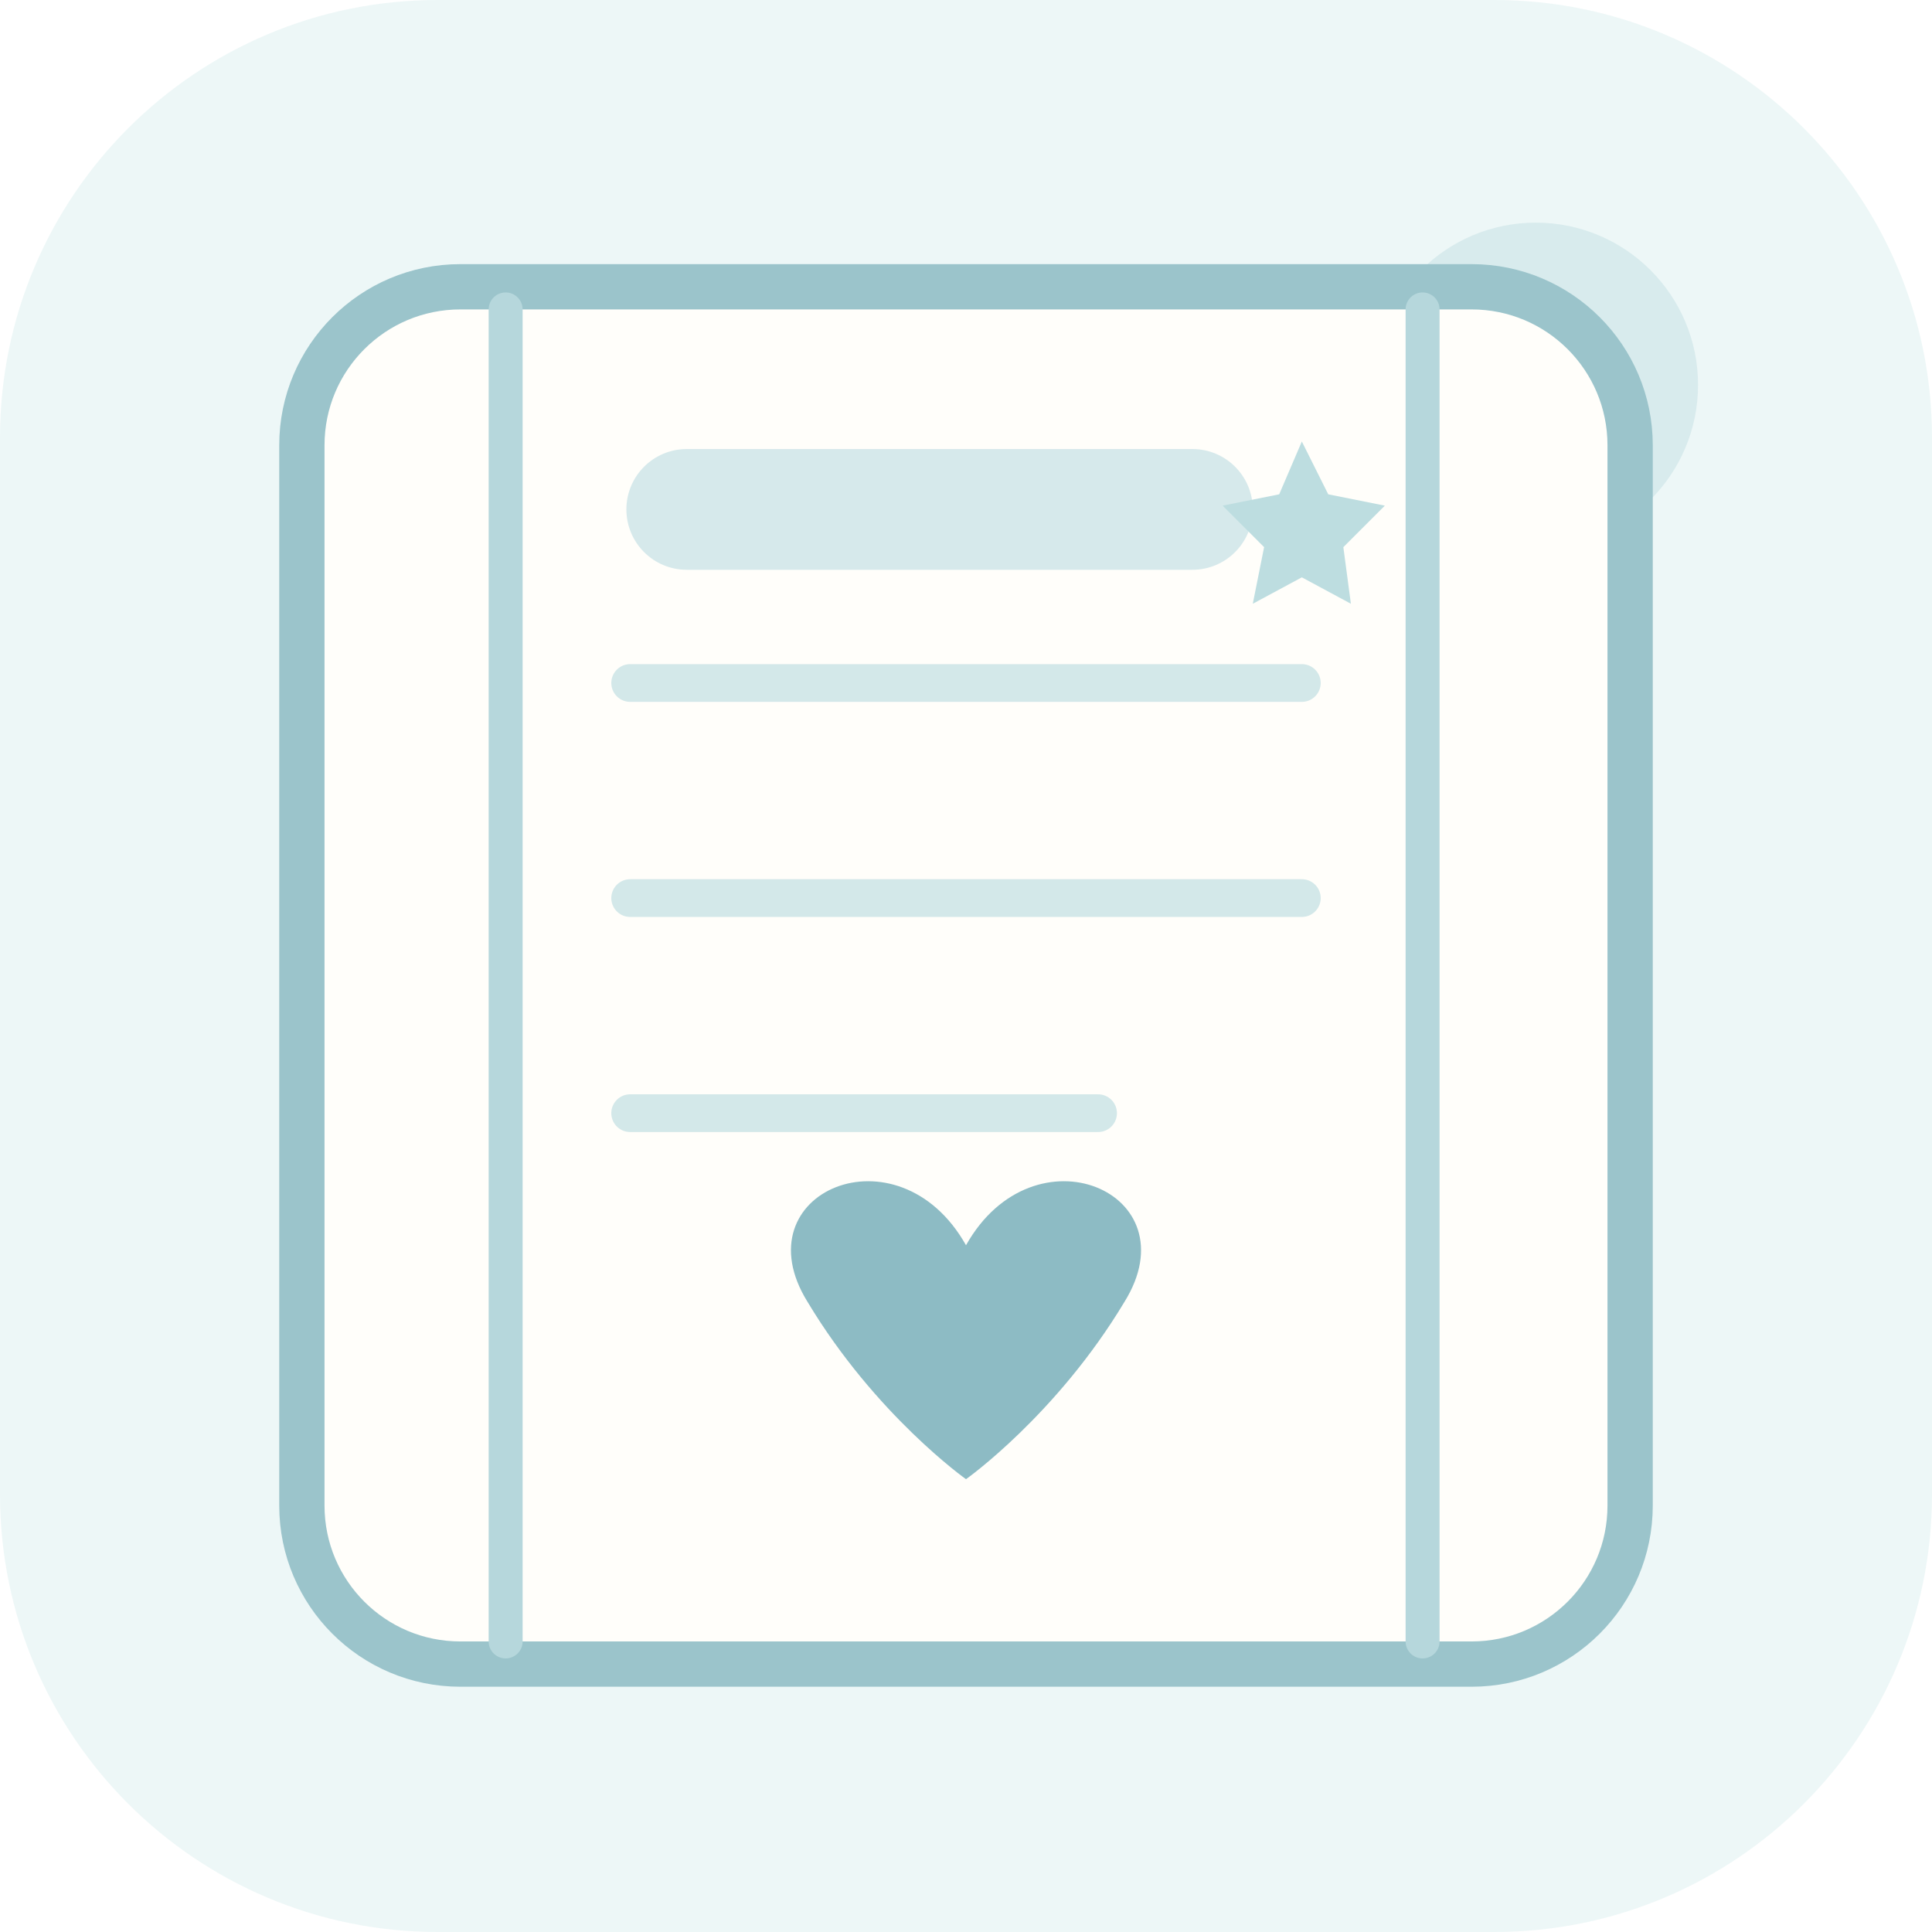
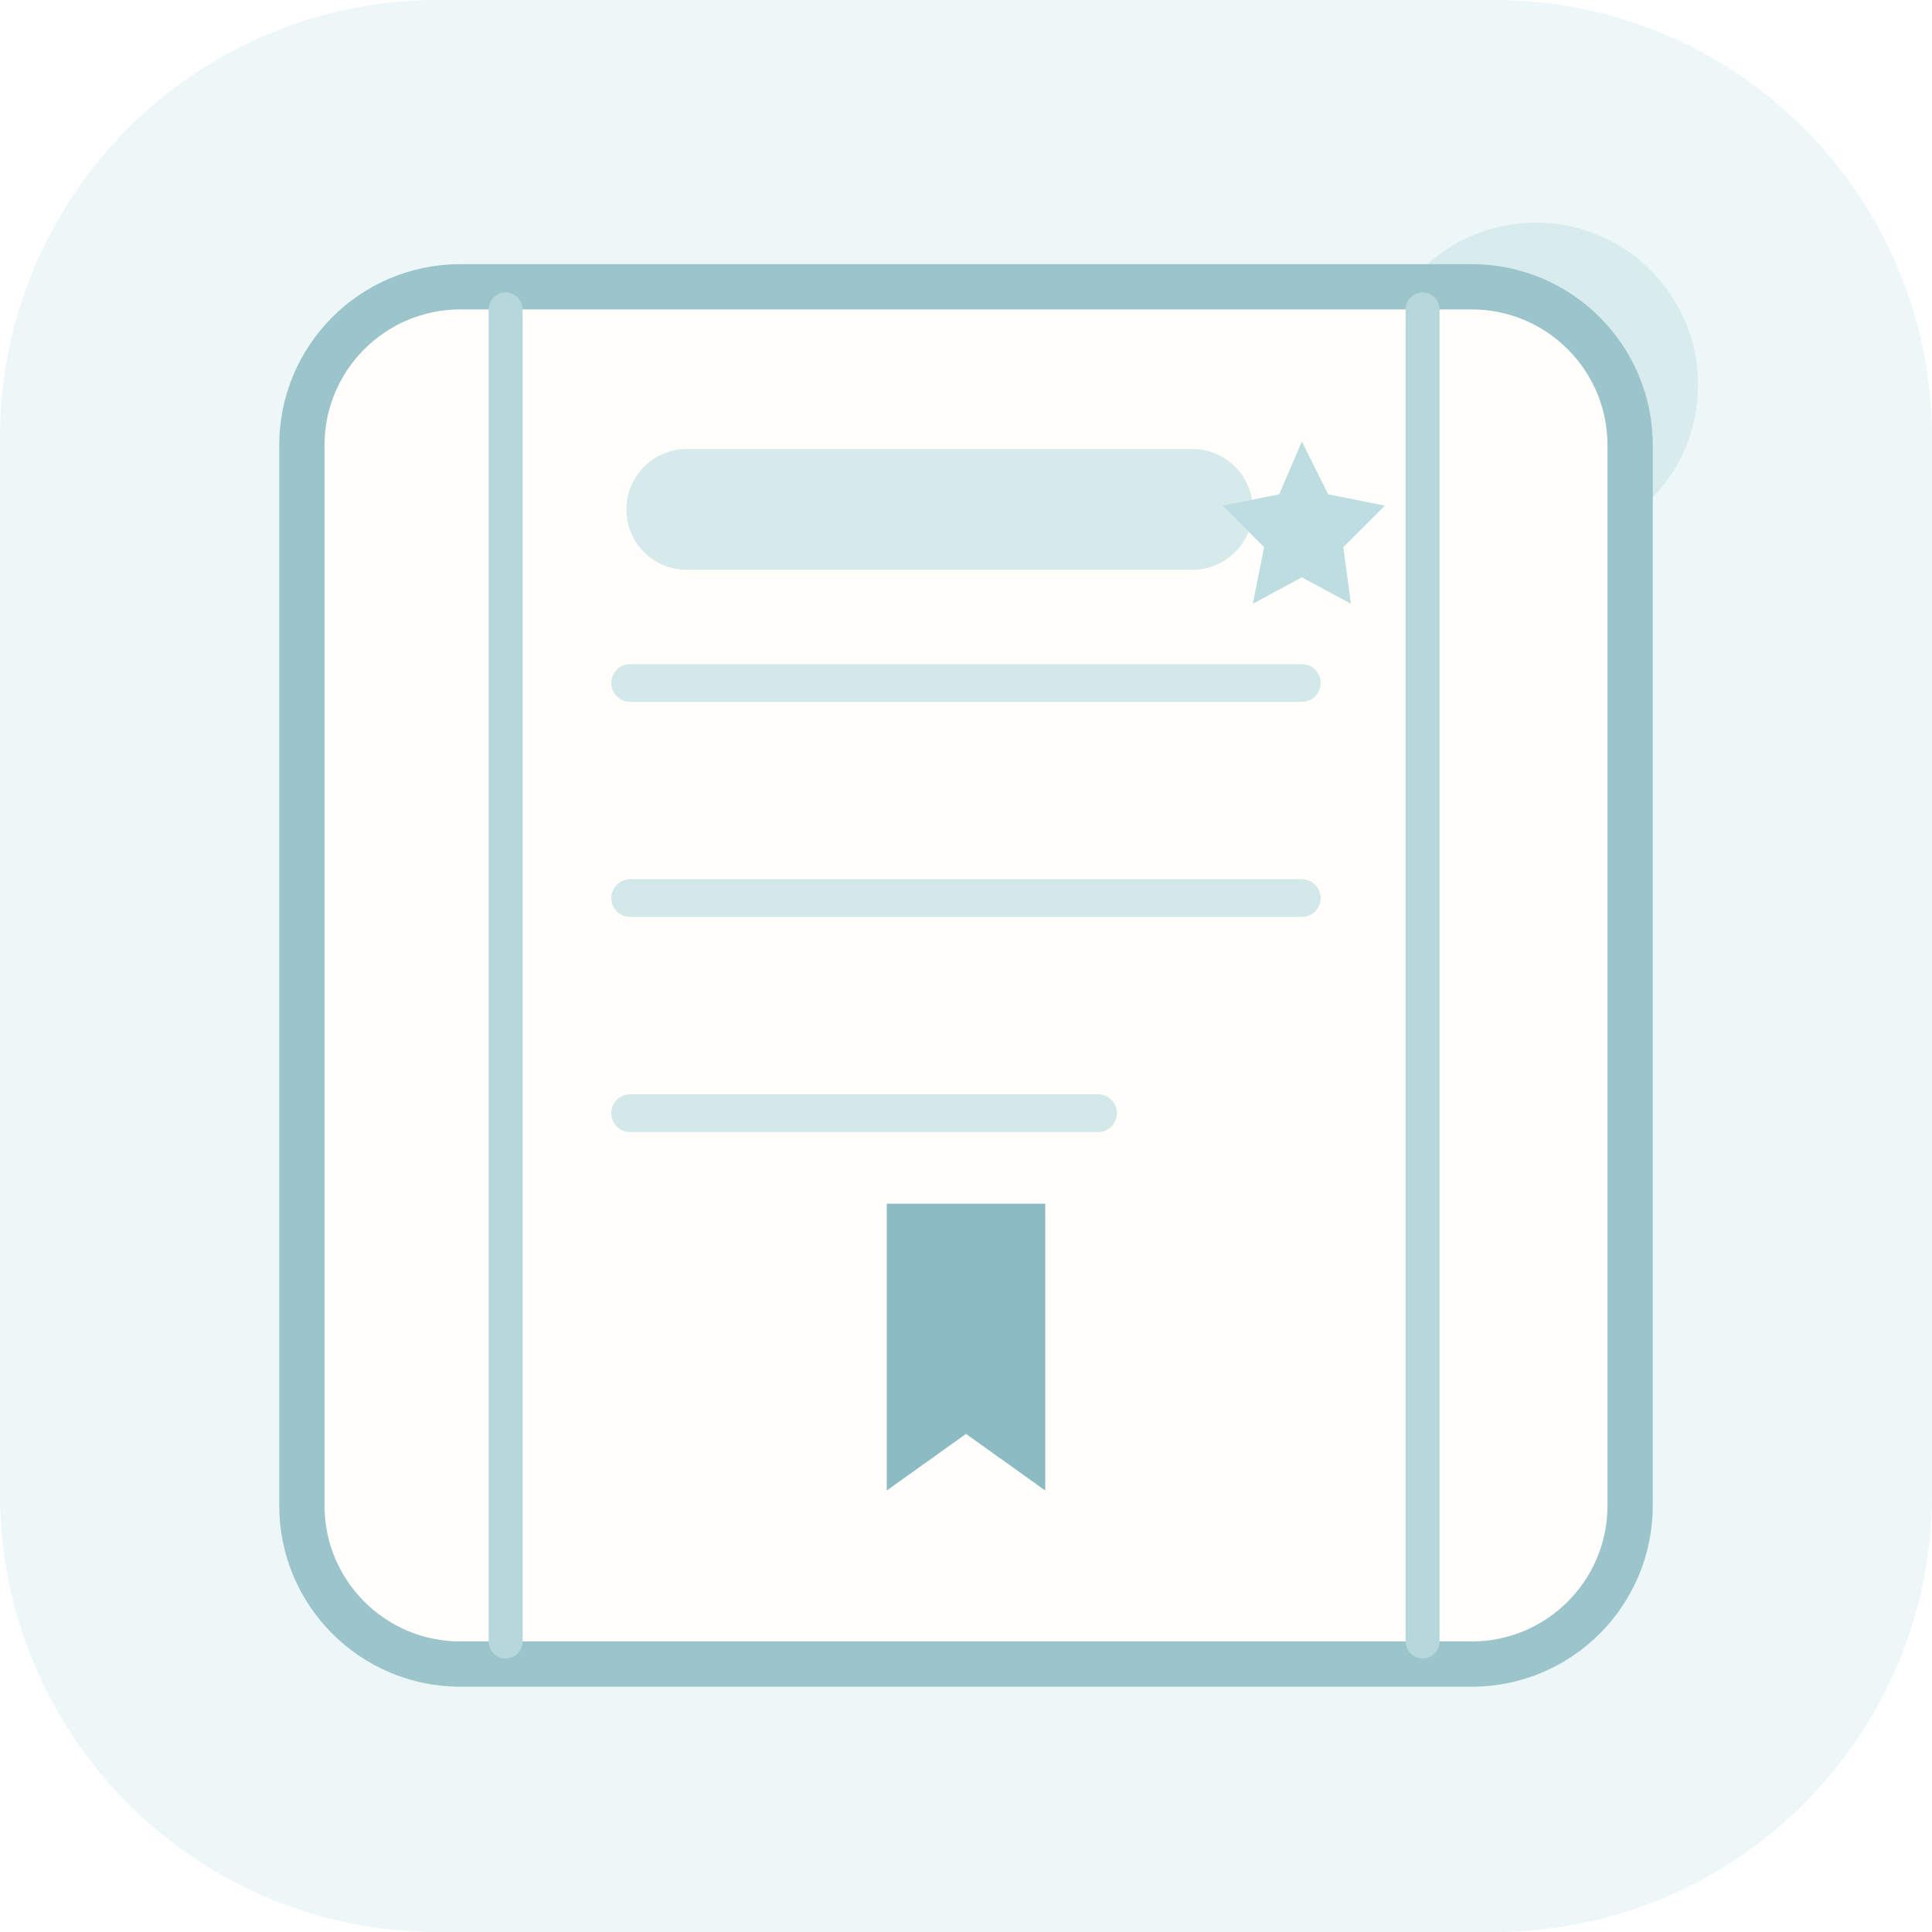
<svg xmlns="http://www.w3.org/2000/svg" viewBox="0 0 512 512">
  <rect width="512" height="512" rx="116" fill="#edf7f7" />
  <circle cx="407" cy="102" r="43" fill="#d8ebed" />
  <circle cx="111" cy="404" r="30" fill="#dceef0" />
  <rect x="80" y="76" width="352" height="365" rx="42" fill="#fffefa" stroke="#9bc4cb" stroke-width="12" />
  <path d="M134 82v353M377 82v353" stroke="#b6d7dc" stroke-width="9" stroke-linecap="round" />
  <path d="M167 181h178M167 238h178M167 295h124" stroke="#d3e8e9" stroke-width="10" stroke-linecap="round" />
  <rect x="166" y="119" width="166" height="32" rx="16" fill="#d6e9eb" />
-   <path d="M256 330c18-32 60-14 42 15-18 30-42 47-42 47s-24-17-42-47c-18-29 24-47 42-15Z" fill="#8dbbc4" />
+   <path d="M235 319h42v76l-21-15-21 15Z" fill="#8dbbc4" />
  <path d="M345 117l7 14 15 3-11 11 2 15-13-7-13 7 3-15-11-11 15-3Z" fill="#bddde0" />
</svg>
